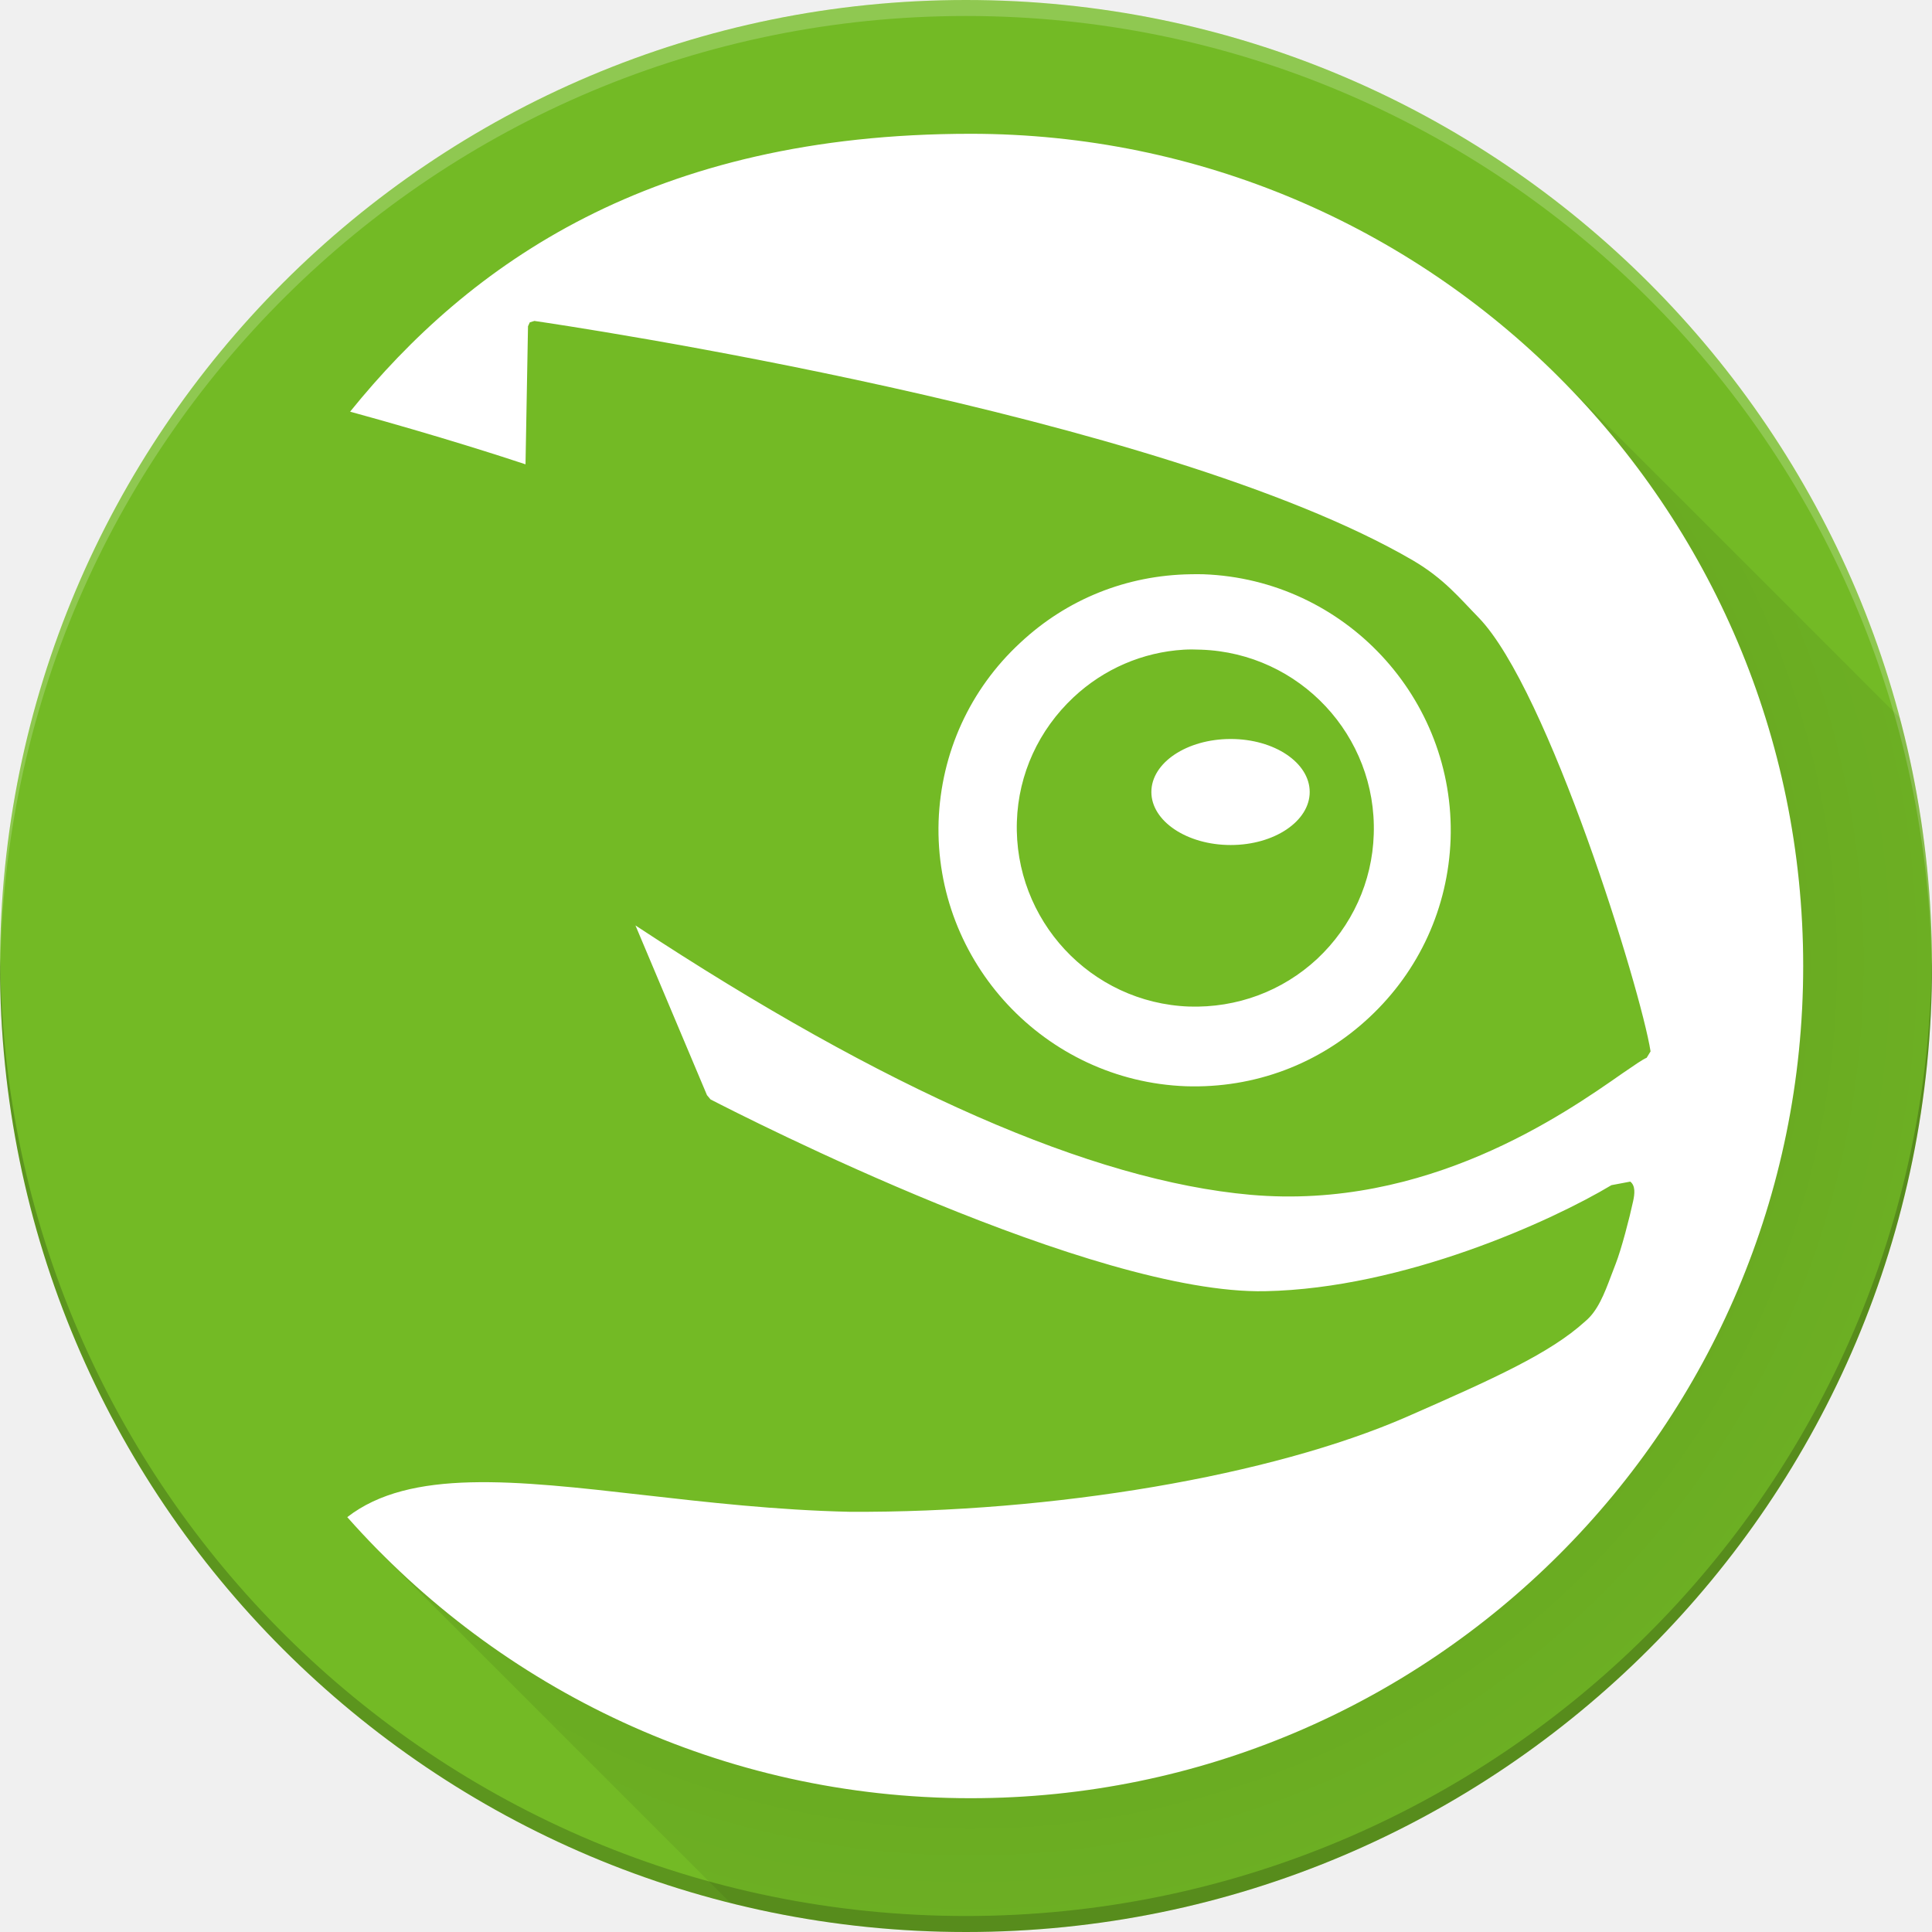
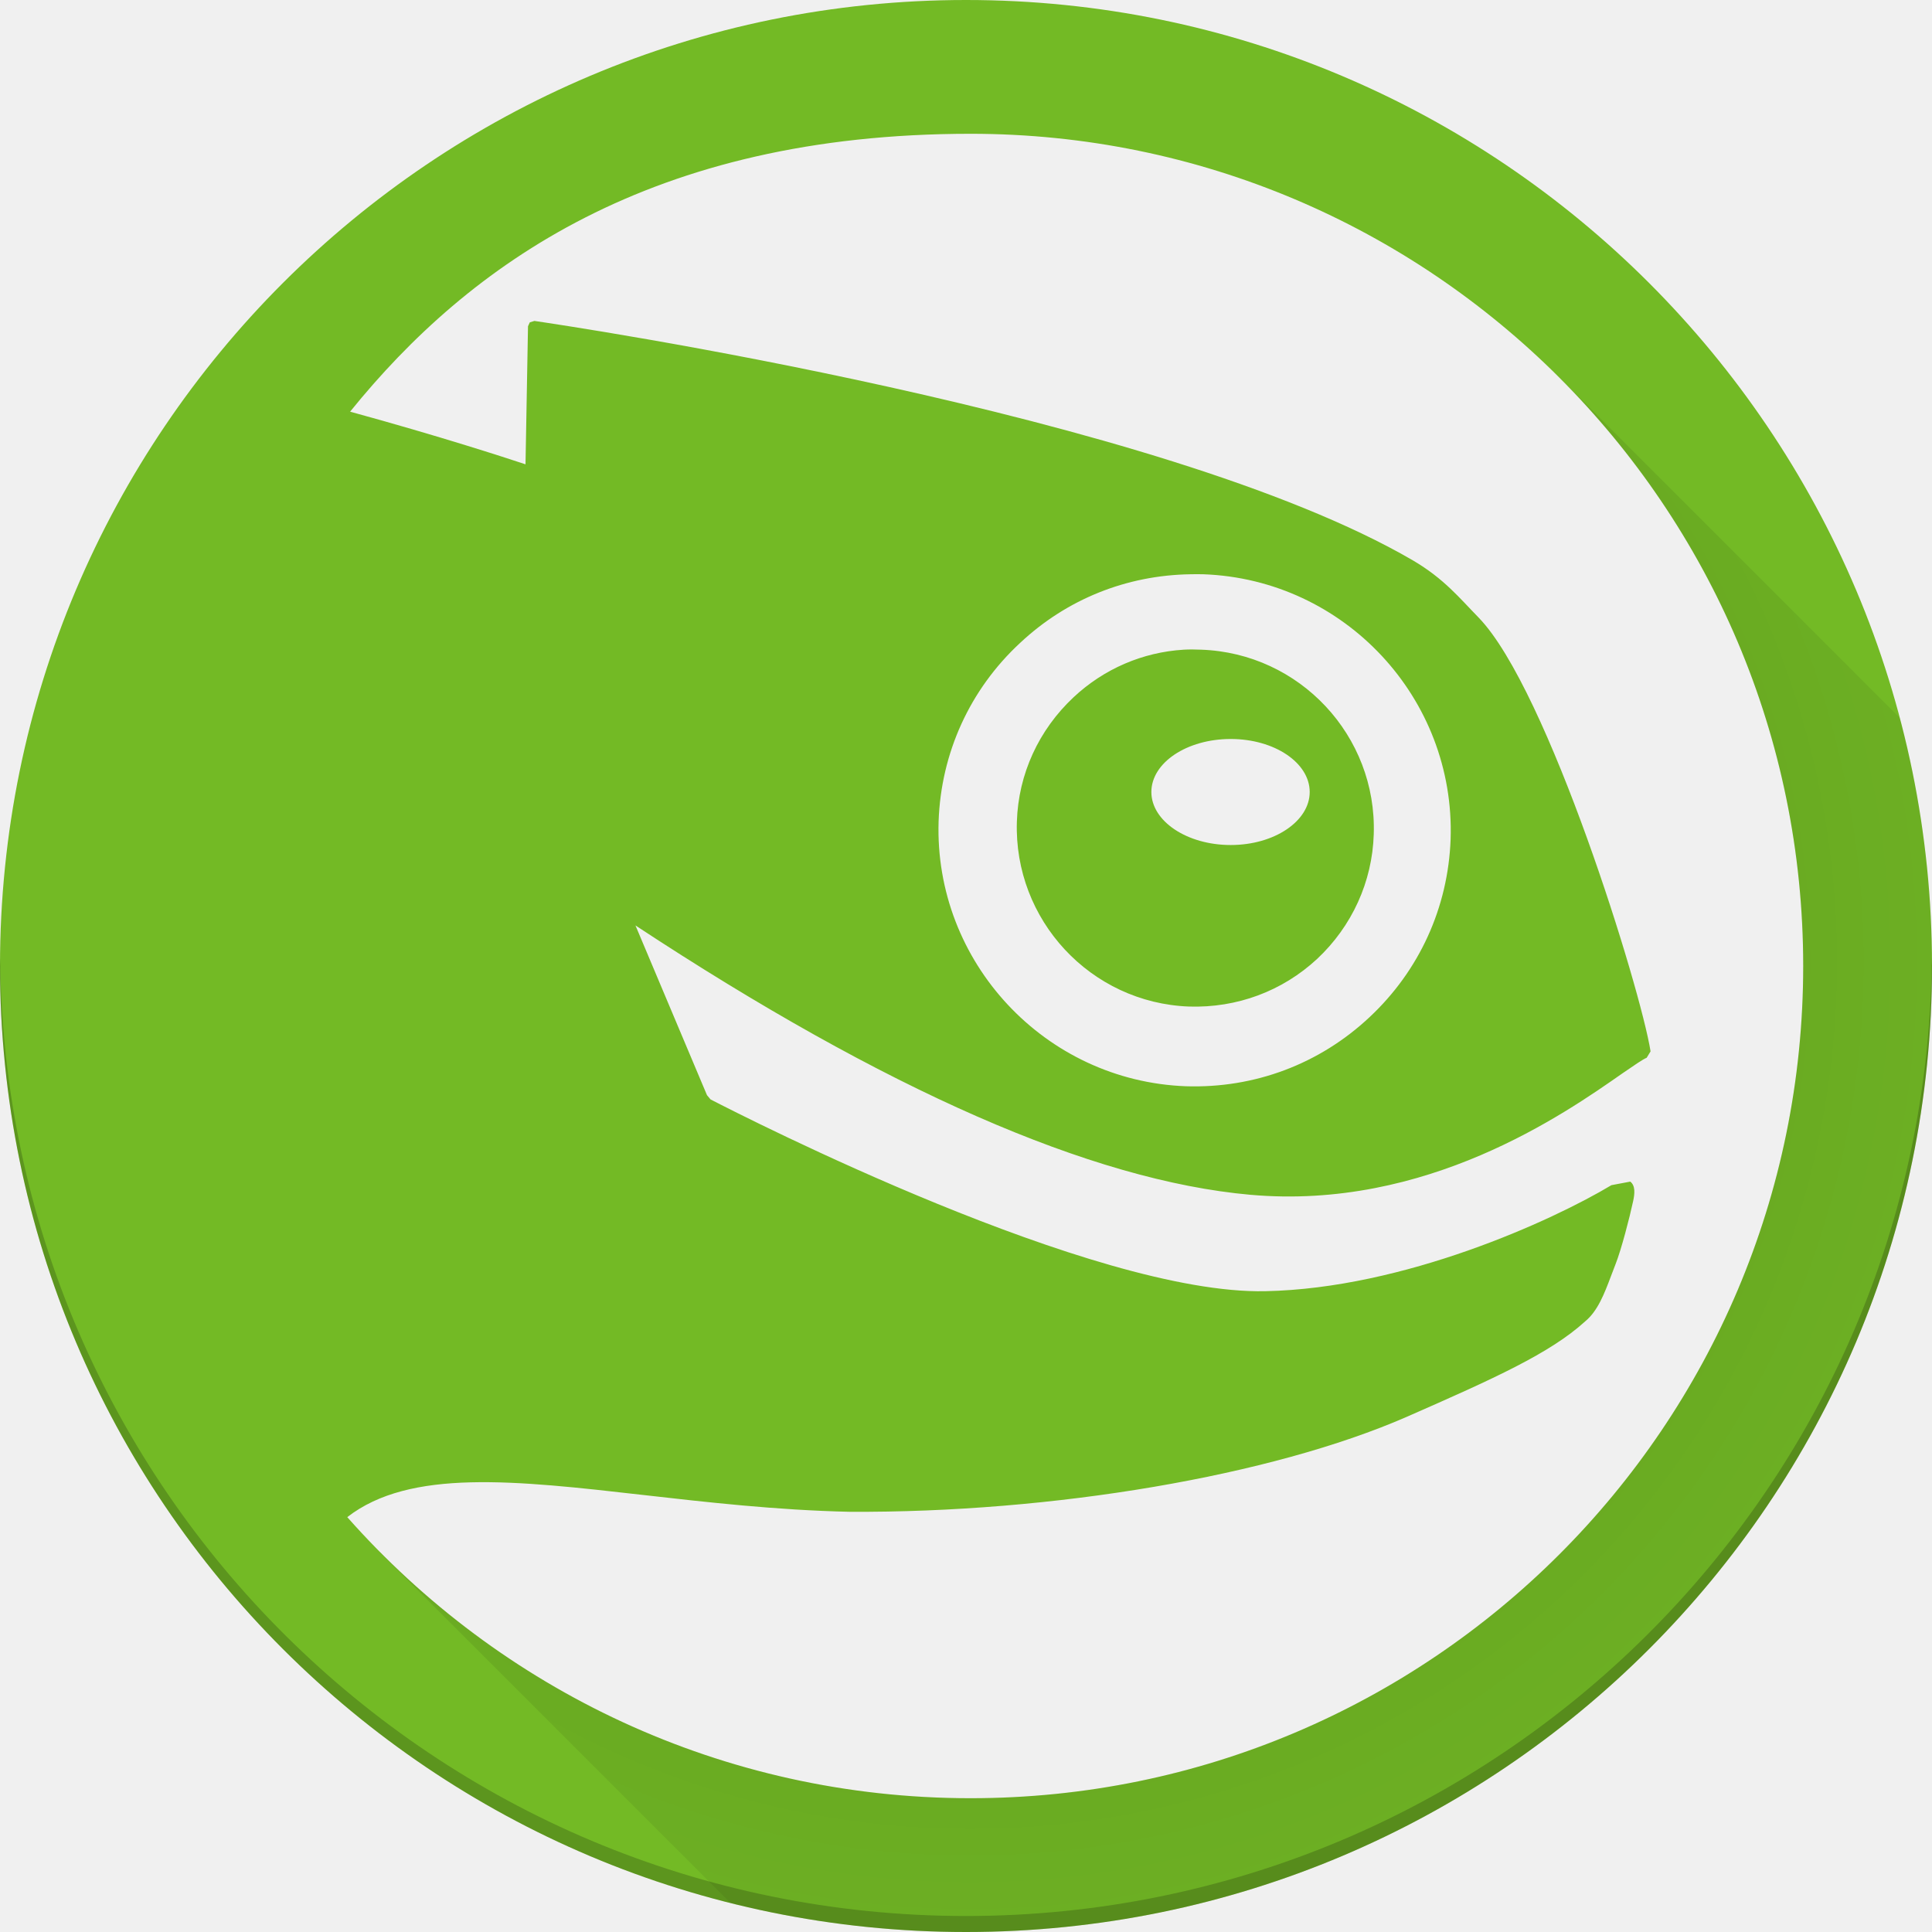
<svg xmlns="http://www.w3.org/2000/svg" xmlns:xlink="http://www.w3.org/1999/xlink" width="200" height="200" id="svg4589" version="1.0">
  <defs id="defs4591">
    <linearGradient id="linearGradient1049">
      <stop style="stop-color:#000000;stop-opacity:1;" offset="0" id="stop1045" />
      <stop style="stop-color:#000000;stop-opacity:0;" offset="1" id="stop1047" />
    </linearGradient>
    <radialGradient xlink:href="#linearGradient1049" id="radialGradient1055" cx="100.424" cy="99.636" fx="100.424" fy="99.636" r="80.344" gradientTransform="matrix(1.239374,-1.239374,1.239374,1.239374,-147.5253,100.5525)" gradientUnits="userSpaceOnUse" />
  </defs>
  <g id="layer1">
-     <path style="font-size:20.488px;font-family:TrebuchetMS-Bold;fill:#ffffff;fill-opacity:1;fill-rule:evenodd;stroke:none;stroke-width:1.432;stroke-miterlimit:4" d="M 100,0 C 44.776,0 0,44.771 0,100 c 0,55.229 44.776,100 100,100 55.224,0 100,-44.771 100,-100 C 200,44.771 155.224,0 100,0 Z" id="path2445-3" />
    <path style="font-size:20.488px;font-family:TrebuchetMS-Bold;fill:#73ba25;fill-opacity:1;fill-rule:evenodd;stroke:none;stroke-width:1.432;stroke-miterlimit:4" d="M 100,1e-6 C 44.776,1e-6 0,44.771 0,100 c 0,55.229 44.776,100 100,100 55.224,0 100,-44.771 100,-100 C 200,44.771 155.224,10e-7 100,1e-6 Z m 0.479,13.849 c 47.583,0 86.188,38.573 86.188,86.151 0,47.583 -38.61,86.151 -86.188,86.151 -25.693,0 -48.748,-11.26 -64.53,-29.098 6.489,-5.037 17.347,-3.808 30.718,-2.284 6.408,0.729 13.713,1.563 21.252,1.731 21.064,0.122 43.728,-3.722 57.716,-9.834 9.043,-3.966 14.834,-6.578 18.453,-9.871 1.305,-1.071 1.99,-2.859 2.689,-4.715 l 0.479,-1.252 c 0.586,-1.499 1.428,-4.724 1.805,-6.482 0.168,-0.77 0.251,-1.598 -0.295,-2.026 l -1.952,0.368 c -6.138,3.681 -21.472,10.691 -35.838,10.976 -17.801,0.372 -53.68,-17.921 -57.422,-19.853 L 73.186,113.37 C 72.289,111.229 66.919,98.482 65.783,95.801 91.608,112.807 113.019,122.22 129.429,123.683 c 18.245,1.621 32.477,-8.34 38.564,-12.597 1.188,-0.811 2.096,-1.446 2.468,-1.584 l 0.405,-0.663 C 169.856,102.427 160.284,71.394 153.076,63.941 151.077,61.897 149.488,59.907 146.262,58.011 120.171,42.804 58.223,33.646 55.322,33.223 l -0.479,0.147 -0.184,0.405 c 0,0 -0.232,12.864 -0.258,14.291 C 52.276,47.363 45.684,45.205 36.243,42.615 48.562,27.373 67.44,13.849 100.479,13.849 Z m 22.762,45.598 c 0.44,-0.007 0.883,-0.015 1.326,0 14.615,0.525 26.098,12.835 25.599,27.44 -0.26,7.066 -3.239,13.594 -8.398,18.416 -5.174,4.848 -11.899,7.375 -19.006,7.145 C 108.173,111.904 96.69,99.594 97.164,85.009 c 0.25,-7.076 3.245,-13.646 8.435,-18.453 4.846,-4.545 11.048,-7.01 17.643,-7.109 z m -0.7,7.808 c -4.257,0.259 -8.273,1.987 -11.418,4.936 -3.584,3.365 -5.698,7.92 -5.856,12.854 -0.336,10.196 7.642,18.776 17.827,19.153 4.95,0.153 9.645,-1.581 13.26,-4.936 3.604,-3.38 5.703,-7.977 5.856,-12.891 0.342,-10.211 -7.673,-18.759 -17.864,-19.116 -0.617,-0.023 -1.197,-0.037 -1.805,0 z m 4.862,9.245 c 4.527,0 8.177,2.46 8.177,5.488 0,3.013 -3.65,5.488 -8.177,5.488 -4.542,0 -8.214,-2.48 -8.214,-5.488 0,-3.028 3.671,-5.488 8.214,-5.488 z" id="path2445" />
-     <path style="font-size:20.488px;font-family:TrebuchetMS-Bold;opacity:0.2;fill:#ffffff;fill-opacity:1;fill-rule:evenodd;stroke:none;stroke-width:1.432;stroke-miterlimit:4;stroke-opacity:1" d="M 100,1e-6 C 44.776,1e-6 0,44.771 0,100 0,100.277 0.02,100.55 0.022,100.828 0.469,45.981 45.053,1.655 100,1.655 c 54.947,0 99.531,44.326 99.978,99.172 0.003,-0.277 0.022,-0.55 0.022,-0.828 0,-55.229 -44.776,-100 -100,-100 z" id="path2445-2" />
    <path style="font-size:20.488px;font-family:TrebuchetMS-Bold;opacity:0.2;fill:#000000;fill-opacity:1;fill-rule:evenodd;stroke:none;stroke-width:1.432;stroke-miterlimit:4;stroke-opacity:1" d="m 100,200 c 55.224,0 100,-44.771 100,-100 0,-0.278 -0.02,-0.551 -0.022,-0.828 -0.447,54.846 -45.031,99.172 -99.978,99.172 -54.947,0 -99.531,-44.326 -99.978,-99.172 C 0.02,99.45 7.3e-5,99.723 7.3e-5,100 7.3e-5,155.229 44.776,200 100,200 Z" id="path2445-2-1" />
    <path style="fill:url(#radialGradient1055);stroke:none;stroke-width:1px;stroke-linecap:butt;stroke-linejoin:miter;stroke-opacity:1;fill-opacity:1;opacity:0.2" d="M 161.176 38.824 L 161.182 38.859 C 176.915 54.468 186.666 76.095 186.666 100 C 186.666 147.583 148.056 186.15 100.479 186.15 C 76.582 186.15 54.971 176.407 39.367 160.693 L 39.312 160.688 L 75.611 196.986 C 83.419 198.944 91.585 200 100 200 C 155.224 200 200 155.229 200 100 C 200 91.119 198.837 82.51 196.664 74.312 L 161.176 38.824 z " id="path1020" />
  </g>
</svg>
